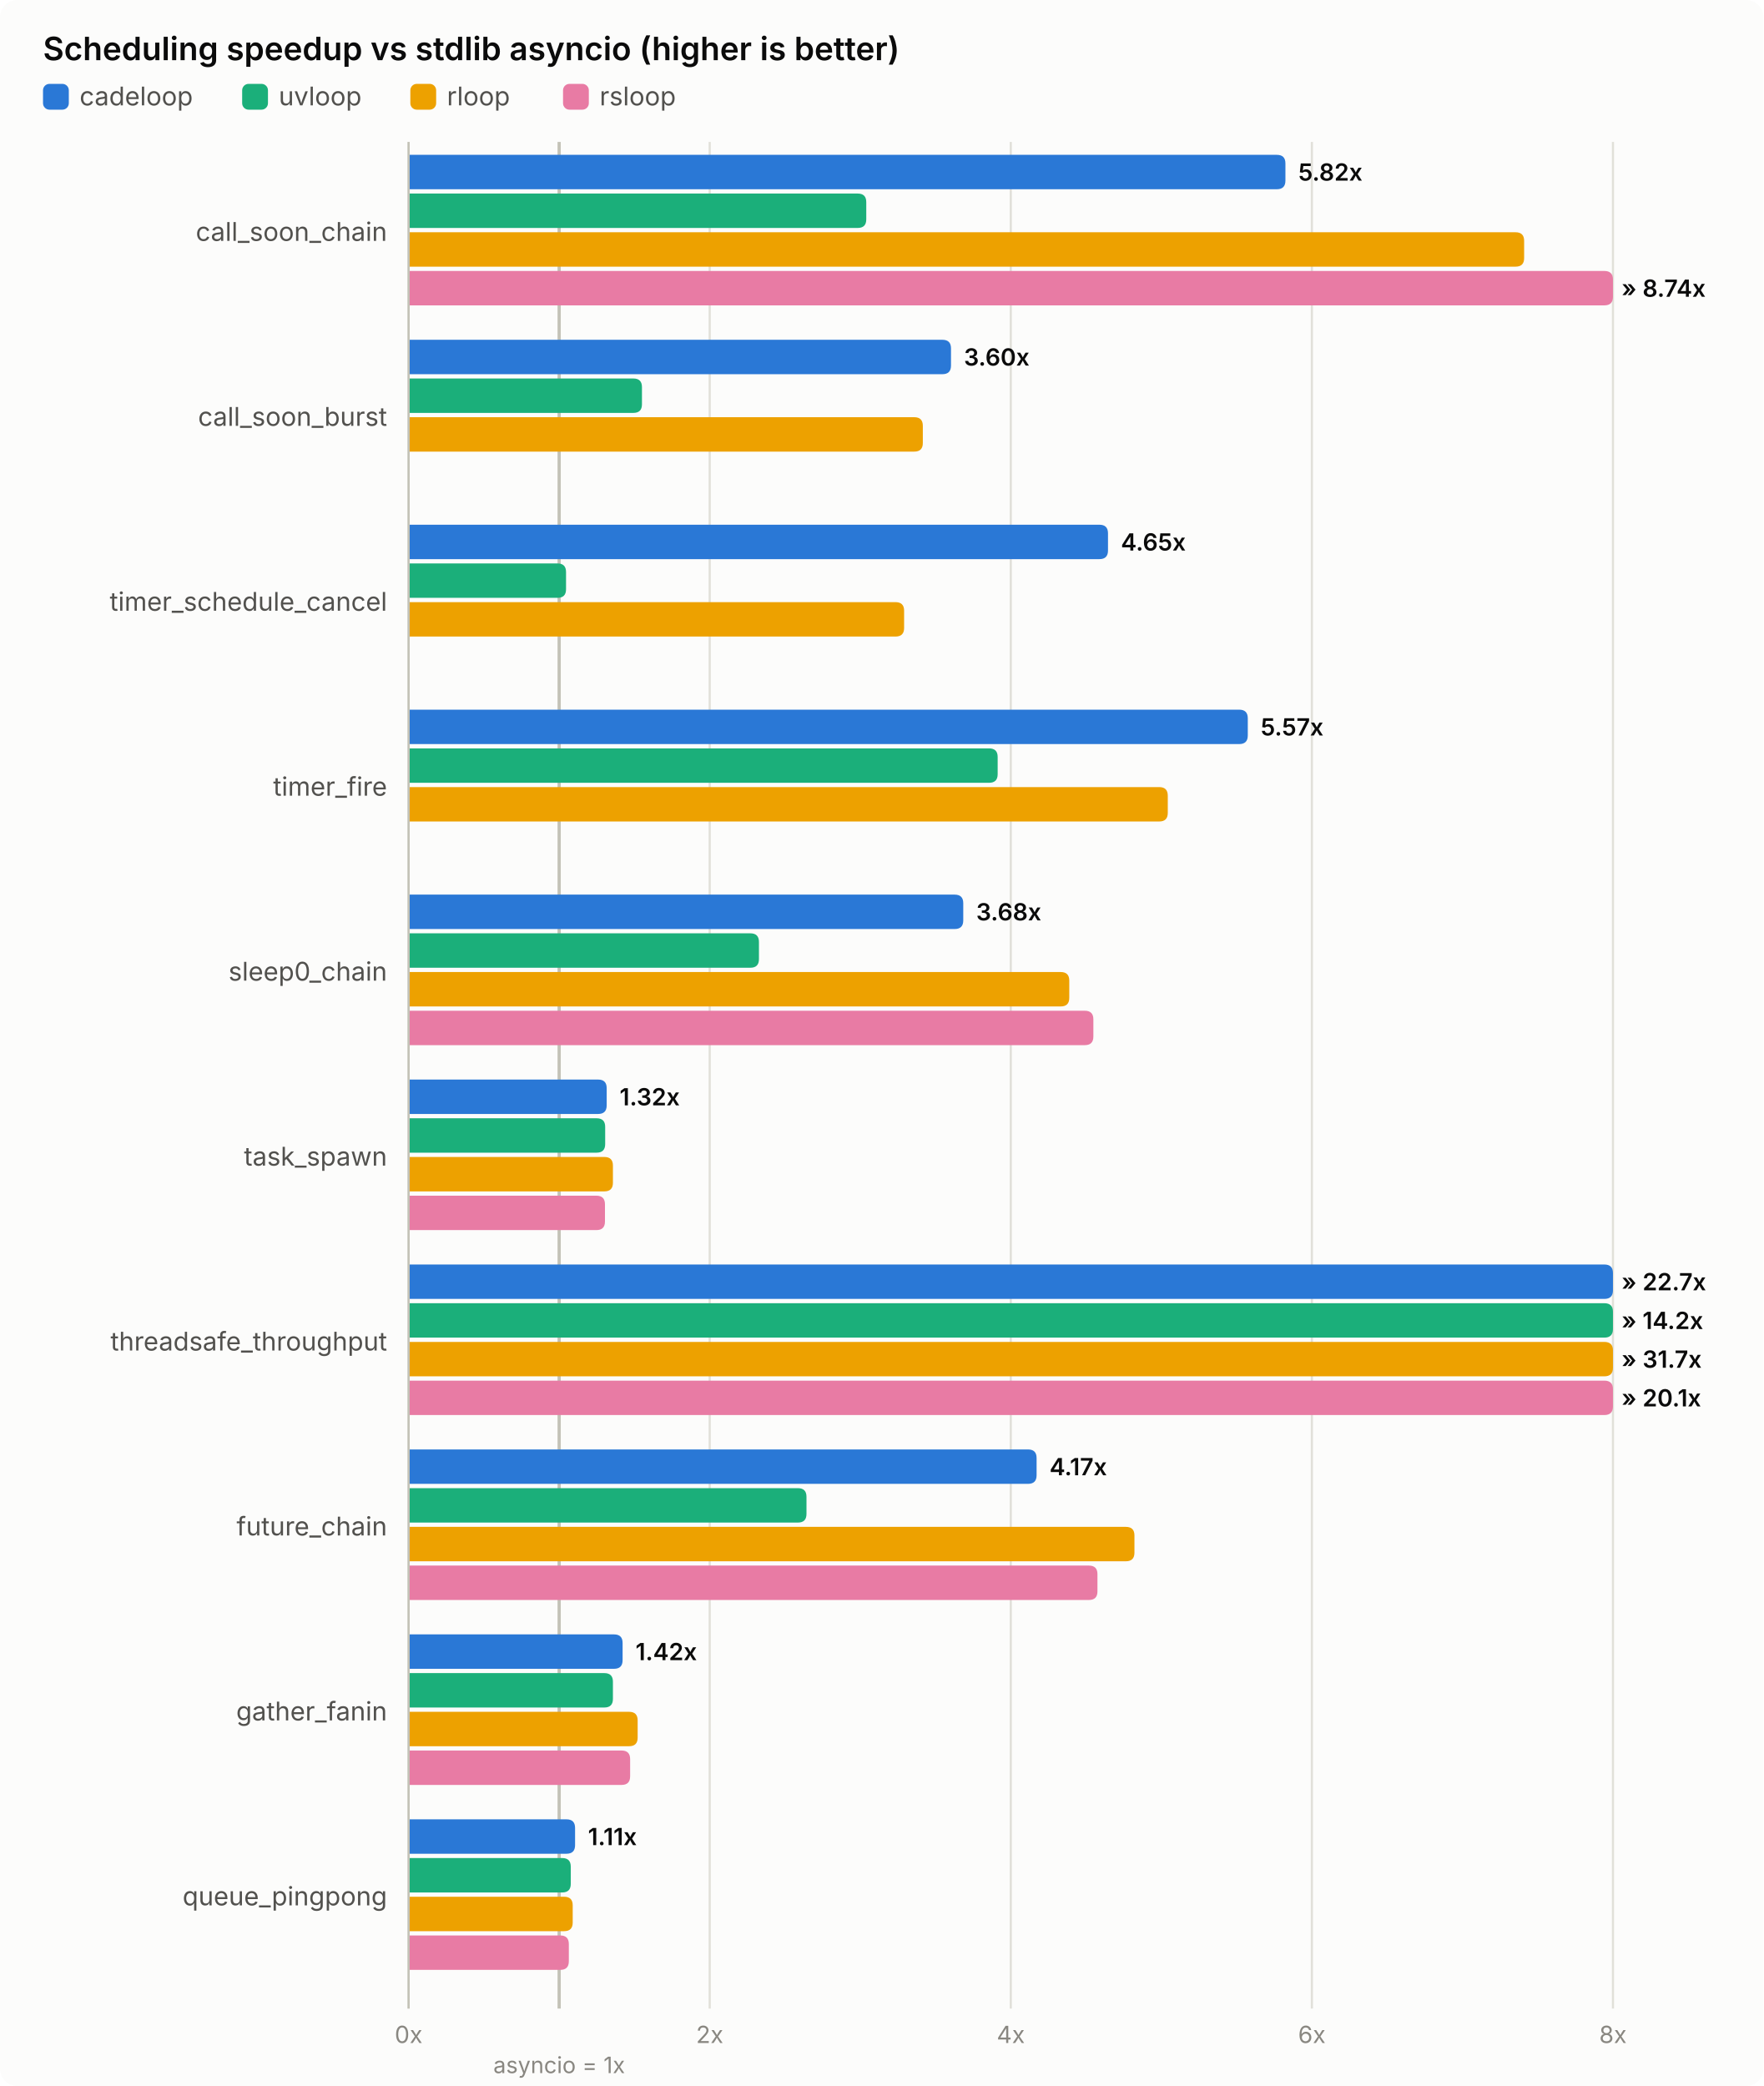
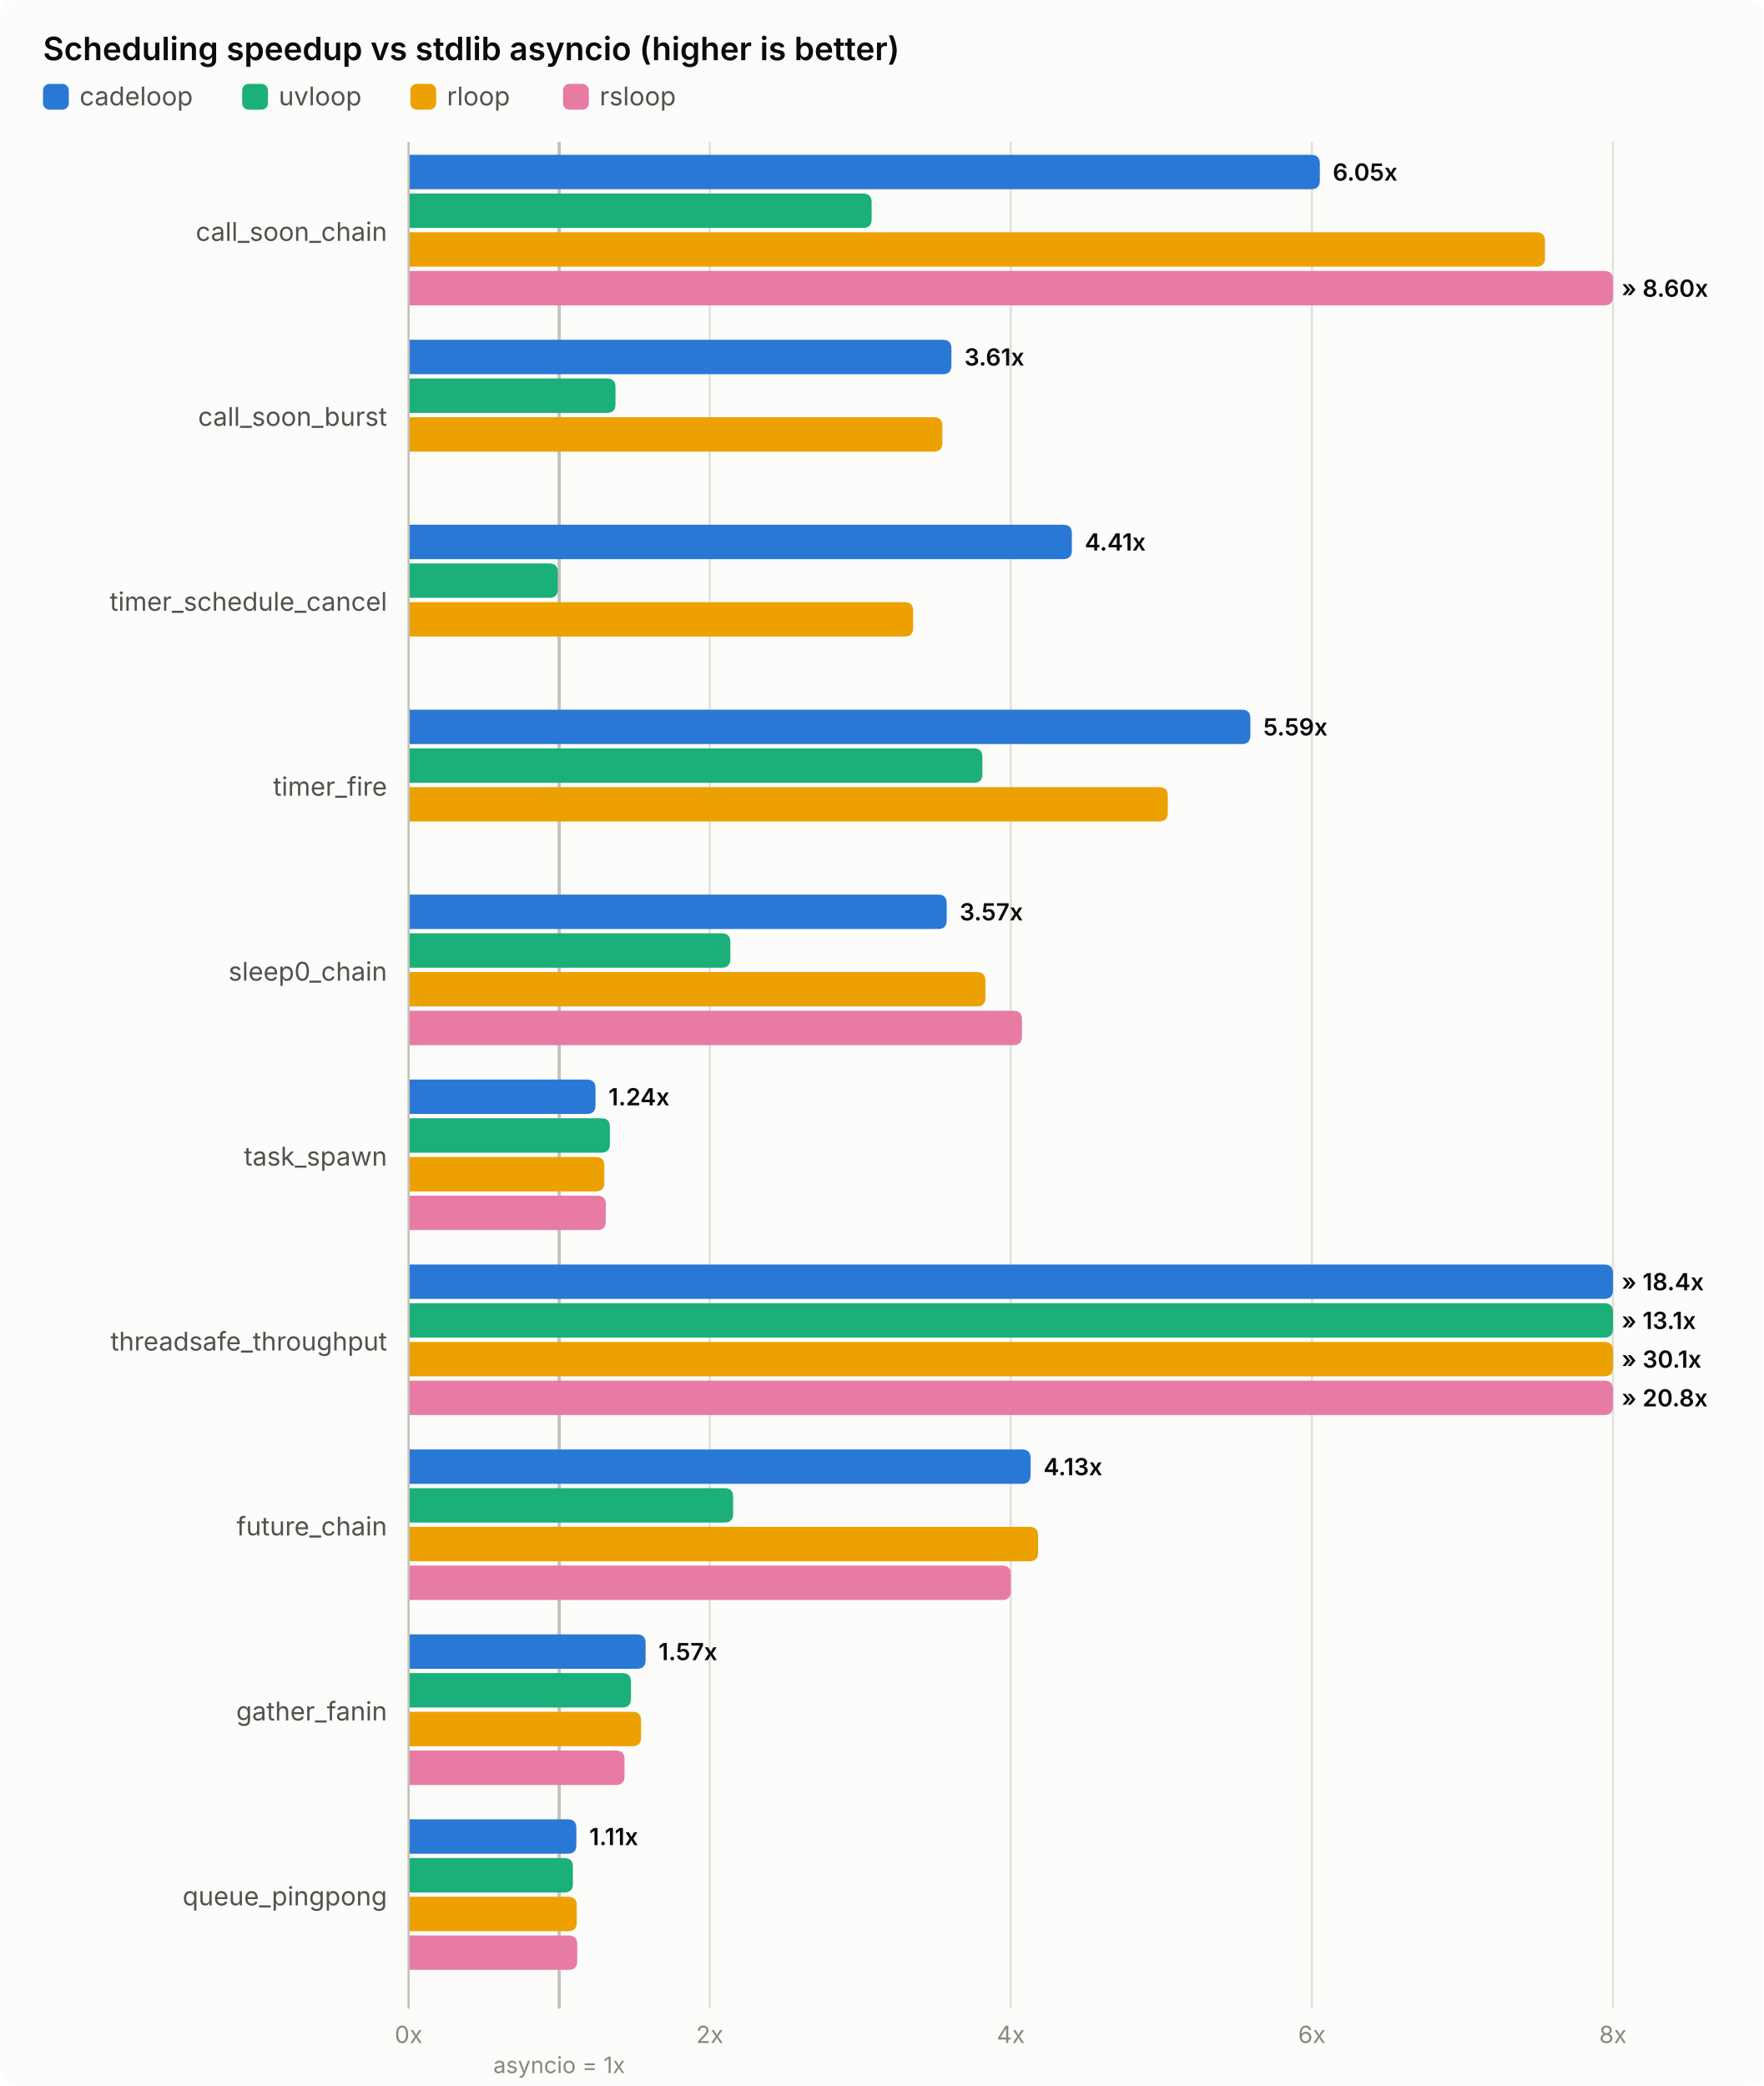
<svg xmlns="http://www.w3.org/2000/svg" viewBox="0 0 820 970" width="820" height="970" font-family="system-ui, -apple-system, 'Segoe UI', sans-serif">
  <rect width="820" height="970" fill="#fcfcfb" rx="8" />
  <text x="20" y="28" font-size="15" font-weight="600" fill="#0b0b0b">Scheduling speedup vs stdlib asyncio (higher is better)</text>
  <rect x="20" y="39" width="12" height="12" rx="3" fill="#2a78d6" />
  <text x="37" y="49" font-size="12" fill="#52514e">cadeloop</text>
  <rect x="112.6" y="39" width="12" height="12" rx="3" fill="#1baf7a" />
  <text x="129.6" y="49" font-size="12" fill="#52514e">uvloop</text>
  <rect x="190.8" y="39" width="12" height="12" rx="3" fill="#eda100" />
  <text x="207.8" y="49" font-size="12" fill="#52514e">rloop</text>
  <rect x="261.8" y="39" width="12" height="12" rx="3" fill="#e87ba4" />
  <text x="278.8" y="49" font-size="12" fill="#52514e">rsloop</text>
  <line x1="190.0" y1="66" x2="190.0" y2="934" stroke="#e1e0d9" stroke-width="1" />
  <text x="190.0" y="950" font-size="11" fill="#898781" text-anchor="middle">0x</text>
  <line x1="330.0" y1="66" x2="330.0" y2="934" stroke="#e1e0d9" stroke-width="1" />
  <text x="330.0" y="950" font-size="11" fill="#898781" text-anchor="middle">2x</text>
  <line x1="470.0" y1="66" x2="470.0" y2="934" stroke="#e1e0d9" stroke-width="1" />
  <text x="470.0" y="950" font-size="11" fill="#898781" text-anchor="middle">4x</text>
  <line x1="610.0" y1="66" x2="610.0" y2="934" stroke="#e1e0d9" stroke-width="1" />
  <text x="610.0" y="950" font-size="11" fill="#898781" text-anchor="middle">6x</text>
  <line x1="750.0" y1="66" x2="750.0" y2="934" stroke="#e1e0d9" stroke-width="1" />
  <text x="750.0" y="950" font-size="11" fill="#898781" text-anchor="middle">8x</text>
  <line x1="260.0" y1="66" x2="260.0" y2="934" stroke="#c3c2b7" stroke-width="1.5" />
  <text x="260.0" y="964" font-size="10.5" fill="#898781" text-anchor="middle">asyncio = 1x</text>
  <text x="180" y="112.0" font-size="12" fill="#52514e" text-anchor="end">call_soon_chain</text>
-   <path d="M190.0,72.0 h403.7 q4.0,0 4.0,4.0 v8.0 q0,4.0 -4.0,4.0 h-403.7 z" fill="#2a78d6" />
+   <path d="M190.0,72.0 h419.7 q4.0,0 4.0,4.0 v8.0 q0,4.0 -4.0,4.0 h-419.7 z" fill="#2a78d6" />
  <rect x="190.0" y="71.0" width="0" height="0" fill="#fcfcfb" />
-   <text x="603.7" y="84" font-size="11" font-weight="600" fill="#0b0b0b">5.82x</text>
-   <path d="M190.0,90.0 h208.8 q4.0,0 4.0,4.0 v8.0 q0,4.0 -4.0,4.0 h-208.8 z" fill="#1baf7a" />
+   <text x="619.7" y="84" font-size="11" font-weight="600" fill="#0b0b0b">6.05x</text>
+   <path d="M190.0,90.0 h211.3 q4.0,0 4.0,4.0 v8.0 q0,4.0 -4.0,4.0 h-211.3 z" fill="#1baf7a" />
  <rect x="190.0" y="89.0" width="0" height="0" fill="#fcfcfb" />
-   <path d="M190.0,108.0 h514.7 q4.0,0 4.0,4.0 v8.0 q0,4.0 -4.0,4.0 h-514.7 z" fill="#eda100" />
+   <path d="M190.0,108.0 h524.4 q4.0,0 4.0,4.0 v8.0 q0,4.0 -4.0,4.0 h-524.4 z" fill="#eda100" />
  <rect x="190.0" y="107.0" width="0" height="0" fill="#fcfcfb" />
  <path d="M190.0,126.0 h556.0 q4.0,0 4.0,4.0 v8.0 q0,4.0 -4.0,4.0 h-556.0 z" fill="#e87ba4" />
  <rect x="190.0" y="125.0" width="0" height="0" fill="#fcfcfb" />
-   <text x="754.0" y="138" font-size="11" font-weight="600" fill="#0b0b0b">» 8.74x</text>
+   <text x="754.0" y="138" font-size="11" font-weight="600" fill="#0b0b0b">» 8.60x</text>
  <text x="180" y="198.0" font-size="12" fill="#52514e" text-anchor="end">call_soon_burst</text>
-   <path d="M190.0,158.0 h248.2 q4.0,0 4.0,4.0 v8.0 q0,4.0 -4.0,4.0 h-248.2 z" fill="#2a78d6" />
+   <path d="M190.0,158.0 h248.4 q4.0,0 4.0,4.0 v8.0 q0,4.0 -4.0,4.0 h-248.4 z" fill="#2a78d6" />
  <rect x="190.0" y="157.0" width="0" height="0" fill="#fcfcfb" />
-   <text x="448.2" y="170" font-size="11" font-weight="600" fill="#0b0b0b">3.60x</text>
-   <path d="M190.0,176.0 h104.5 q4.0,0 4.0,4.0 v8.0 q0,4.0 -4.0,4.0 h-104.5 z" fill="#1baf7a" />
+   <text x="448.4" y="170" font-size="11" font-weight="600" fill="#0b0b0b">3.61x</text>
+   <path d="M190.0,176.0 h92.2 q4.0,0 4.0,4.0 v8.0 q0,4.0 -4.0,4.0 h-92.2 z" fill="#1baf7a" />
  <rect x="190.0" y="175.0" width="0" height="0" fill="#fcfcfb" />
-   <path d="M190.0,194.0 h235.1 q4.0,0 4.0,4.0 v8.0 q0,4.0 -4.0,4.0 h-235.1 z" fill="#eda100" />
+   <path d="M190.0,194.0 h244.2 q4.0,0 4.0,4.0 v8.0 q0,4.0 -4.0,4.0 h-244.2 z" fill="#eda100" />
  <rect x="190.0" y="193.0" width="0" height="0" fill="#fcfcfb" />
  <text x="180" y="284.0" font-size="12" fill="#52514e" text-anchor="end">timer_schedule_cancel</text>
-   <path d="M190.0,244.0 h321.2 q4.0,0 4.0,4.0 v8.0 q0,4.0 -4.0,4.0 h-321.2 z" fill="#2a78d6" />
+   <path d="M190.0,244.0 h304.4 q4.0,0 4.0,4.0 v8.0 q0,4.0 -4.0,4.0 h-304.4 z" fill="#2a78d6" />
  <rect x="190.0" y="243.0" width="0" height="0" fill="#fcfcfb" />
-   <text x="521.2" y="256" font-size="11" font-weight="600" fill="#0b0b0b">4.65x</text>
-   <path d="M190.0,262.0 h69.2 q4.0,0 4.0,4.0 v8.0 q0,4.0 -4.0,4.0 h-69.2 z" fill="#1baf7a" />
+   <text x="504.4" y="256" font-size="11" font-weight="600" fill="#0b0b0b">4.41x</text>
+   <path d="M190.0,262.0 h65.4 q4.0,0 4.0,4.0 v8.0 q0,4.0 -4.0,4.0 h-65.4 z" fill="#1baf7a" />
  <rect x="190.0" y="261.0" width="0" height="0" fill="#fcfcfb" />
-   <path d="M190.0,280.0 h226.4 q4.0,0 4.0,4.0 v8.0 q0,4.0 -4.0,4.0 h-226.4 z" fill="#eda100" />
+   <path d="M190.0,280.0 h230.6 q4.0,0 4.0,4.0 v8.0 q0,4.0 -4.0,4.0 h-230.6 z" fill="#eda100" />
  <rect x="190.0" y="279.0" width="0" height="0" fill="#fcfcfb" />
  <text x="180" y="370.0" font-size="12" fill="#52514e" text-anchor="end">timer_fire</text>
-   <path d="M190.0,330.0 h386.2 q4.0,0 4.0,4.0 v8.0 q0,4.0 -4.0,4.0 h-386.2 z" fill="#2a78d6" />
+   <path d="M190.0,330.0 h387.4 q4.0,0 4.0,4.0 v8.0 q0,4.0 -4.0,4.0 h-387.4 z" fill="#2a78d6" />
  <rect x="190.0" y="329.0" width="0" height="0" fill="#fcfcfb" />
-   <text x="586.2" y="342" font-size="11" font-weight="600" fill="#0b0b0b">5.57x</text>
-   <path d="M190.0,348.0 h269.9 q4.0,0 4.0,4.0 v8.0 q0,4.0 -4.0,4.0 h-269.9 z" fill="#1baf7a" />
+   <text x="587.4" y="342" font-size="11" font-weight="600" fill="#0b0b0b">5.59x</text>
+   <path d="M190.0,348.0 h262.8 q4.0,0 4.0,4.0 v8.0 q0,4.0 -4.0,4.0 h-262.8 z" fill="#1baf7a" />
  <rect x="190.0" y="347.0" width="0" height="0" fill="#fcfcfb" />
  <path d="M190.0,366.0 h349.0 q4.0,0 4.0,4.0 v8.0 q0,4.0 -4.0,4.0 h-349.0 z" fill="#eda100" />
  <rect x="190.0" y="365.0" width="0" height="0" fill="#fcfcfb" />
  <text x="180" y="456.0" font-size="12" fill="#52514e" text-anchor="end">sleep0_chain</text>
-   <path d="M190.0,416.0 h253.9 q4.0,0 4.0,4.0 v8.0 q0,4.0 -4.0,4.0 h-253.9 z" fill="#2a78d6" />
+   <path d="M190.0,416.0 h246.2 q4.0,0 4.0,4.0 v8.0 q0,4.0 -4.0,4.0 h-246.2 z" fill="#2a78d6" />
  <rect x="190.0" y="415.0" width="0" height="0" fill="#fcfcfb" />
-   <text x="453.9" y="428" font-size="11" font-weight="600" fill="#0b0b0b">3.68x</text>
-   <path d="M190.0,434.0 h158.9 q4.0,0 4.0,4.0 v8.0 q0,4.0 -4.0,4.0 h-158.9 z" fill="#1baf7a" />
+   <text x="446.2" y="428" font-size="11" font-weight="600" fill="#0b0b0b">3.57x</text>
+   <path d="M190.0,434.0 h145.6 q4.0,0 4.0,4.0 v8.0 q0,4.0 -4.0,4.0 h-145.6 z" fill="#1baf7a" />
  <rect x="190.0" y="433.0" width="0" height="0" fill="#fcfcfb" />
-   <path d="M190.0,452.0 h303.2 q4.0,0 4.0,4.0 v8.0 q0,4.0 -4.0,4.0 h-303.2 z" fill="#eda100" />
+   <path d="M190.0,452.0 h264.2 q4.0,0 4.0,4.0 v8.0 q0,4.0 -4.0,4.0 h-264.2 z" fill="#eda100" />
  <rect x="190.0" y="451.0" width="0" height="0" fill="#fcfcfb" />
-   <path d="M190.0,470.0 h314.4 q4.0,0 4.0,4.0 v8.0 q0,4.0 -4.0,4.0 h-314.4 z" fill="#e87ba4" />
+   <path d="M190.0,470.0 h281.2 q4.0,0 4.0,4.0 v8.0 q0,4.0 -4.0,4.0 h-281.2 z" fill="#e87ba4" />
  <rect x="190.0" y="469.0" width="0" height="0" fill="#fcfcfb" />
  <text x="180" y="542.0" font-size="12" fill="#52514e" text-anchor="end">task_spawn</text>
-   <path d="M190.0,502.0 h88.1 q4.0,0 4.0,4.0 v8.0 q0,4.0 -4.0,4.0 h-88.1 z" fill="#2a78d6" />
+   <path d="M190.0,502.0 h82.9 q4.0,0 4.0,4.0 v8.0 q0,4.0 -4.0,4.0 h-82.9 z" fill="#2a78d6" />
  <rect x="190.0" y="501.0" width="0" height="0" fill="#fcfcfb" />
-   <text x="288.1" y="514" font-size="11" font-weight="600" fill="#0b0b0b">1.32x</text>
-   <path d="M190.0,520.0 h87.4 q4.0,0 4.0,4.0 v8.0 q0,4.0 -4.0,4.0 h-87.4 z" fill="#1baf7a" />
+   <text x="282.9" y="514" font-size="11" font-weight="600" fill="#0b0b0b">1.24x</text>
+   <path d="M190.0,520.0 h89.6 q4.0,0 4.0,4.0 v8.0 q0,4.0 -4.0,4.0 h-89.6 z" fill="#1baf7a" />
  <rect x="190.0" y="519.0" width="0" height="0" fill="#fcfcfb" />
-   <path d="M190.0,538.0 h91.0 q4.0,0 4.0,4.0 v8.0 q0,4.0 -4.0,4.0 h-91.0 z" fill="#eda100" />
+   <path d="M190.0,538.0 h87.0 q4.0,0 4.0,4.0 v8.0 q0,4.0 -4.0,4.0 h-87.0 z" fill="#eda100" />
  <rect x="190.0" y="537.0" width="0" height="0" fill="#fcfcfb" />
-   <path d="M190.0,556.0 h87.3 q4.0,0 4.0,4.0 v8.0 q0,4.0 -4.0,4.0 h-87.3 z" fill="#e87ba4" />
+   <path d="M190.0,556.0 h87.7 q4.0,0 4.0,4.0 v8.0 q0,4.0 -4.0,4.0 h-87.7 z" fill="#e87ba4" />
  <rect x="190.0" y="555.0" width="0" height="0" fill="#fcfcfb" />
  <text x="180" y="628.0" font-size="12" fill="#52514e" text-anchor="end">threadsafe_throughput</text>
  <path d="M190.0,588.0 h556.0 q4.0,0 4.0,4.0 v8.0 q0,4.0 -4.0,4.0 h-556.0 z" fill="#2a78d6" />
  <rect x="190.0" y="587.0" width="0" height="0" fill="#fcfcfb" />
-   <text x="754.0" y="600" font-size="11" font-weight="600" fill="#0b0b0b">» 22.7x</text>
+   <text x="754.0" y="600" font-size="11" font-weight="600" fill="#0b0b0b">» 18.4x</text>
  <path d="M190.0,606.0 h556.0 q4.0,0 4.0,4.0 v8.0 q0,4.0 -4.0,4.0 h-556.0 z" fill="#1baf7a" />
  <rect x="190.0" y="605.0" width="0" height="0" fill="#fcfcfb" />
-   <text x="754.0" y="618" font-size="11" font-weight="600" fill="#0b0b0b">» 14.2x</text>
+   <text x="754.0" y="618" font-size="11" font-weight="600" fill="#0b0b0b">» 13.1x</text>
  <path d="M190.0,624.0 h556.0 q4.0,0 4.0,4.0 v8.0 q0,4.0 -4.0,4.0 h-556.0 z" fill="#eda100" />
  <rect x="190.0" y="623.0" width="0" height="0" fill="#fcfcfb" />
-   <text x="754.0" y="636" font-size="11" font-weight="600" fill="#0b0b0b">» 31.7x</text>
+   <text x="754.0" y="636" font-size="11" font-weight="600" fill="#0b0b0b">» 30.1x</text>
  <path d="M190.0,642.0 h556.0 q4.0,0 4.0,4.0 v8.0 q0,4.0 -4.0,4.0 h-556.0 z" fill="#e87ba4" />
  <rect x="190.0" y="641.0" width="0" height="0" fill="#fcfcfb" />
-   <text x="754.0" y="654" font-size="11" font-weight="600" fill="#0b0b0b">» 20.1x</text>
+   <text x="754.0" y="654" font-size="11" font-weight="600" fill="#0b0b0b">» 20.8x</text>
  <text x="180" y="714.0" font-size="12" fill="#52514e" text-anchor="end">future_chain</text>
-   <path d="M190.0,674.0 h288.0 q4.0,0 4.0,4.0 v8.0 q0,4.0 -4.0,4.0 h-288.0 z" fill="#2a78d6" />
+   <path d="M190.0,674.0 h285.2 q4.0,0 4.0,4.0 v8.0 q0,4.0 -4.0,4.0 h-285.2 z" fill="#2a78d6" />
  <rect x="190.0" y="673.0" width="0" height="0" fill="#fcfcfb" />
-   <text x="488.0" y="686" font-size="11" font-weight="600" fill="#0b0b0b">4.17x</text>
-   <path d="M190.0,692.0 h181.0 q4.0,0 4.0,4.0 v8.0 q0,4.0 -4.0,4.0 h-181.0 z" fill="#1baf7a" />
+   <text x="485.2" y="686" font-size="11" font-weight="600" fill="#0b0b0b">4.13x</text>
+   <path d="M190.0,692.0 h146.9 q4.0,0 4.0,4.0 v8.0 q0,4.0 -4.0,4.0 h-146.9 z" fill="#1baf7a" />
  <rect x="190.0" y="691.0" width="0" height="0" fill="#fcfcfb" />
-   <path d="M190.0,710.0 h333.5 q4.0,0 4.0,4.0 v8.0 q0,4.0 -4.0,4.0 h-333.5 z" fill="#eda100" />
+   <path d="M190.0,710.0 h288.7 q4.0,0 4.0,4.0 v8.0 q0,4.0 -4.0,4.0 h-288.7 z" fill="#eda100" />
  <rect x="190.0" y="709.0" width="0" height="0" fill="#fcfcfb" />
-   <path d="M190.0,728.0 h316.3 q4.0,0 4.0,4.0 v8.0 q0,4.0 -4.0,4.0 h-316.3 z" fill="#e87ba4" />
+   <path d="M190.0,728.0 h276.0 q4.0,0 4.0,4.0 v8.0 q0,4.0 -4.0,4.0 h-276.0 z" fill="#e87ba4" />
  <rect x="190.0" y="727.0" width="0" height="0" fill="#fcfcfb" />
  <text x="180" y="800.0" font-size="12" fill="#52514e" text-anchor="end">gather_fanin</text>
-   <path d="M190.0,760.0 h95.5 q4.0,0 4.0,4.0 v8.0 q0,4.0 -4.0,4.0 h-95.5 z" fill="#2a78d6" />
+   <path d="M190.0,760.0 h106.2 q4.0,0 4.0,4.0 v8.0 q0,4.0 -4.0,4.0 h-106.2 z" fill="#2a78d6" />
  <rect x="190.0" y="759.0" width="0" height="0" fill="#fcfcfb" />
-   <text x="295.5" y="772" font-size="11" font-weight="600" fill="#0b0b0b">1.42x</text>
-   <path d="M190.0,778.0 h91.0 q4.0,0 4.0,4.0 v8.0 q0,4.0 -4.0,4.0 h-91.0 z" fill="#1baf7a" />
+   <text x="306.2" y="772" font-size="11" font-weight="600" fill="#0b0b0b">1.57x</text>
+   <path d="M190.0,778.0 h99.4 q4.0,0 4.0,4.0 v8.0 q0,4.0 -4.0,4.0 h-99.4 z" fill="#1baf7a" />
  <rect x="190.0" y="777.0" width="0" height="0" fill="#fcfcfb" />
-   <path d="M190.0,796.0 h102.5 q4.0,0 4.0,4.0 v8.0 q0,4.0 -4.0,4.0 h-102.5 z" fill="#eda100" />
+   <path d="M190.0,796.0 h104.1 q4.0,0 4.0,4.0 v8.0 q0,4.0 -4.0,4.0 h-104.1 z" fill="#eda100" />
  <rect x="190.0" y="795.0" width="0" height="0" fill="#fcfcfb" />
-   <path d="M190.0,814.0 h99.0 q4.0,0 4.0,4.0 v8.0 q0,4.0 -4.0,4.0 h-99.0 z" fill="#e87ba4" />
+   <path d="M190.0,814.0 h96.4 q4.0,0 4.0,4.0 v8.0 q0,4.0 -4.0,4.0 h-96.4 z" fill="#e87ba4" />
  <rect x="190.0" y="813.0" width="0" height="0" fill="#fcfcfb" />
  <text x="180" y="886.0" font-size="12" fill="#52514e" text-anchor="end">queue_pingpong</text>
-   <path d="M190.0,846.0 h73.4 q4.0,0 4.0,4.0 v8.0 q0,4.0 -4.0,4.0 h-73.4 z" fill="#2a78d6" />
+   <path d="M190.0,846.0 h74.0 q4.0,0 4.0,4.0 v8.0 q0,4.0 -4.0,4.0 h-74.0 z" fill="#2a78d6" />
  <rect x="190.0" y="845.0" width="0" height="0" fill="#fcfcfb" />
-   <text x="273.4" y="858" font-size="11" font-weight="600" fill="#0b0b0b">1.11x</text>
-   <path d="M190.0,864.0 h71.4 q4.0,0 4.0,4.0 v8.0 q0,4.0 -4.0,4.0 h-71.4 z" fill="#1baf7a" />
+   <text x="274.0" y="858" font-size="11" font-weight="600" fill="#0b0b0b">1.11x</text>
+   <path d="M190.0,864.0 h72.4 q4.0,0 4.0,4.0 v8.0 q0,4.0 -4.0,4.0 h-72.4 z" fill="#1baf7a" />
  <rect x="190.0" y="863.0" width="0" height="0" fill="#fcfcfb" />
-   <path d="M190.0,882.0 h72.3 q4.0,0 4.0,4.0 v8.0 q0,4.0 -4.0,4.0 h-72.3 z" fill="#eda100" />
+   <path d="M190.0,882.0 h74.2 q4.0,0 4.0,4.0 v8.0 q0,4.0 -4.0,4.0 h-74.2 z" fill="#eda100" />
  <rect x="190.0" y="881.0" width="0" height="0" fill="#fcfcfb" />
-   <path d="M190.0,900.0 h70.5 q4.0,0 4.0,4.0 v8.0 q0,4.0 -4.0,4.0 h-70.5 z" fill="#e87ba4" />
+   <path d="M190.0,900.0 h74.4 q4.0,0 4.0,4.0 v8.0 q0,4.0 -4.0,4.0 h-74.4 z" fill="#e87ba4" />
  <rect x="190.0" y="899.0" width="0" height="0" fill="#fcfcfb" />
  <line x1="190" y1="66" x2="190" y2="934" stroke="#c3c2b7" stroke-width="1" />
</svg>
